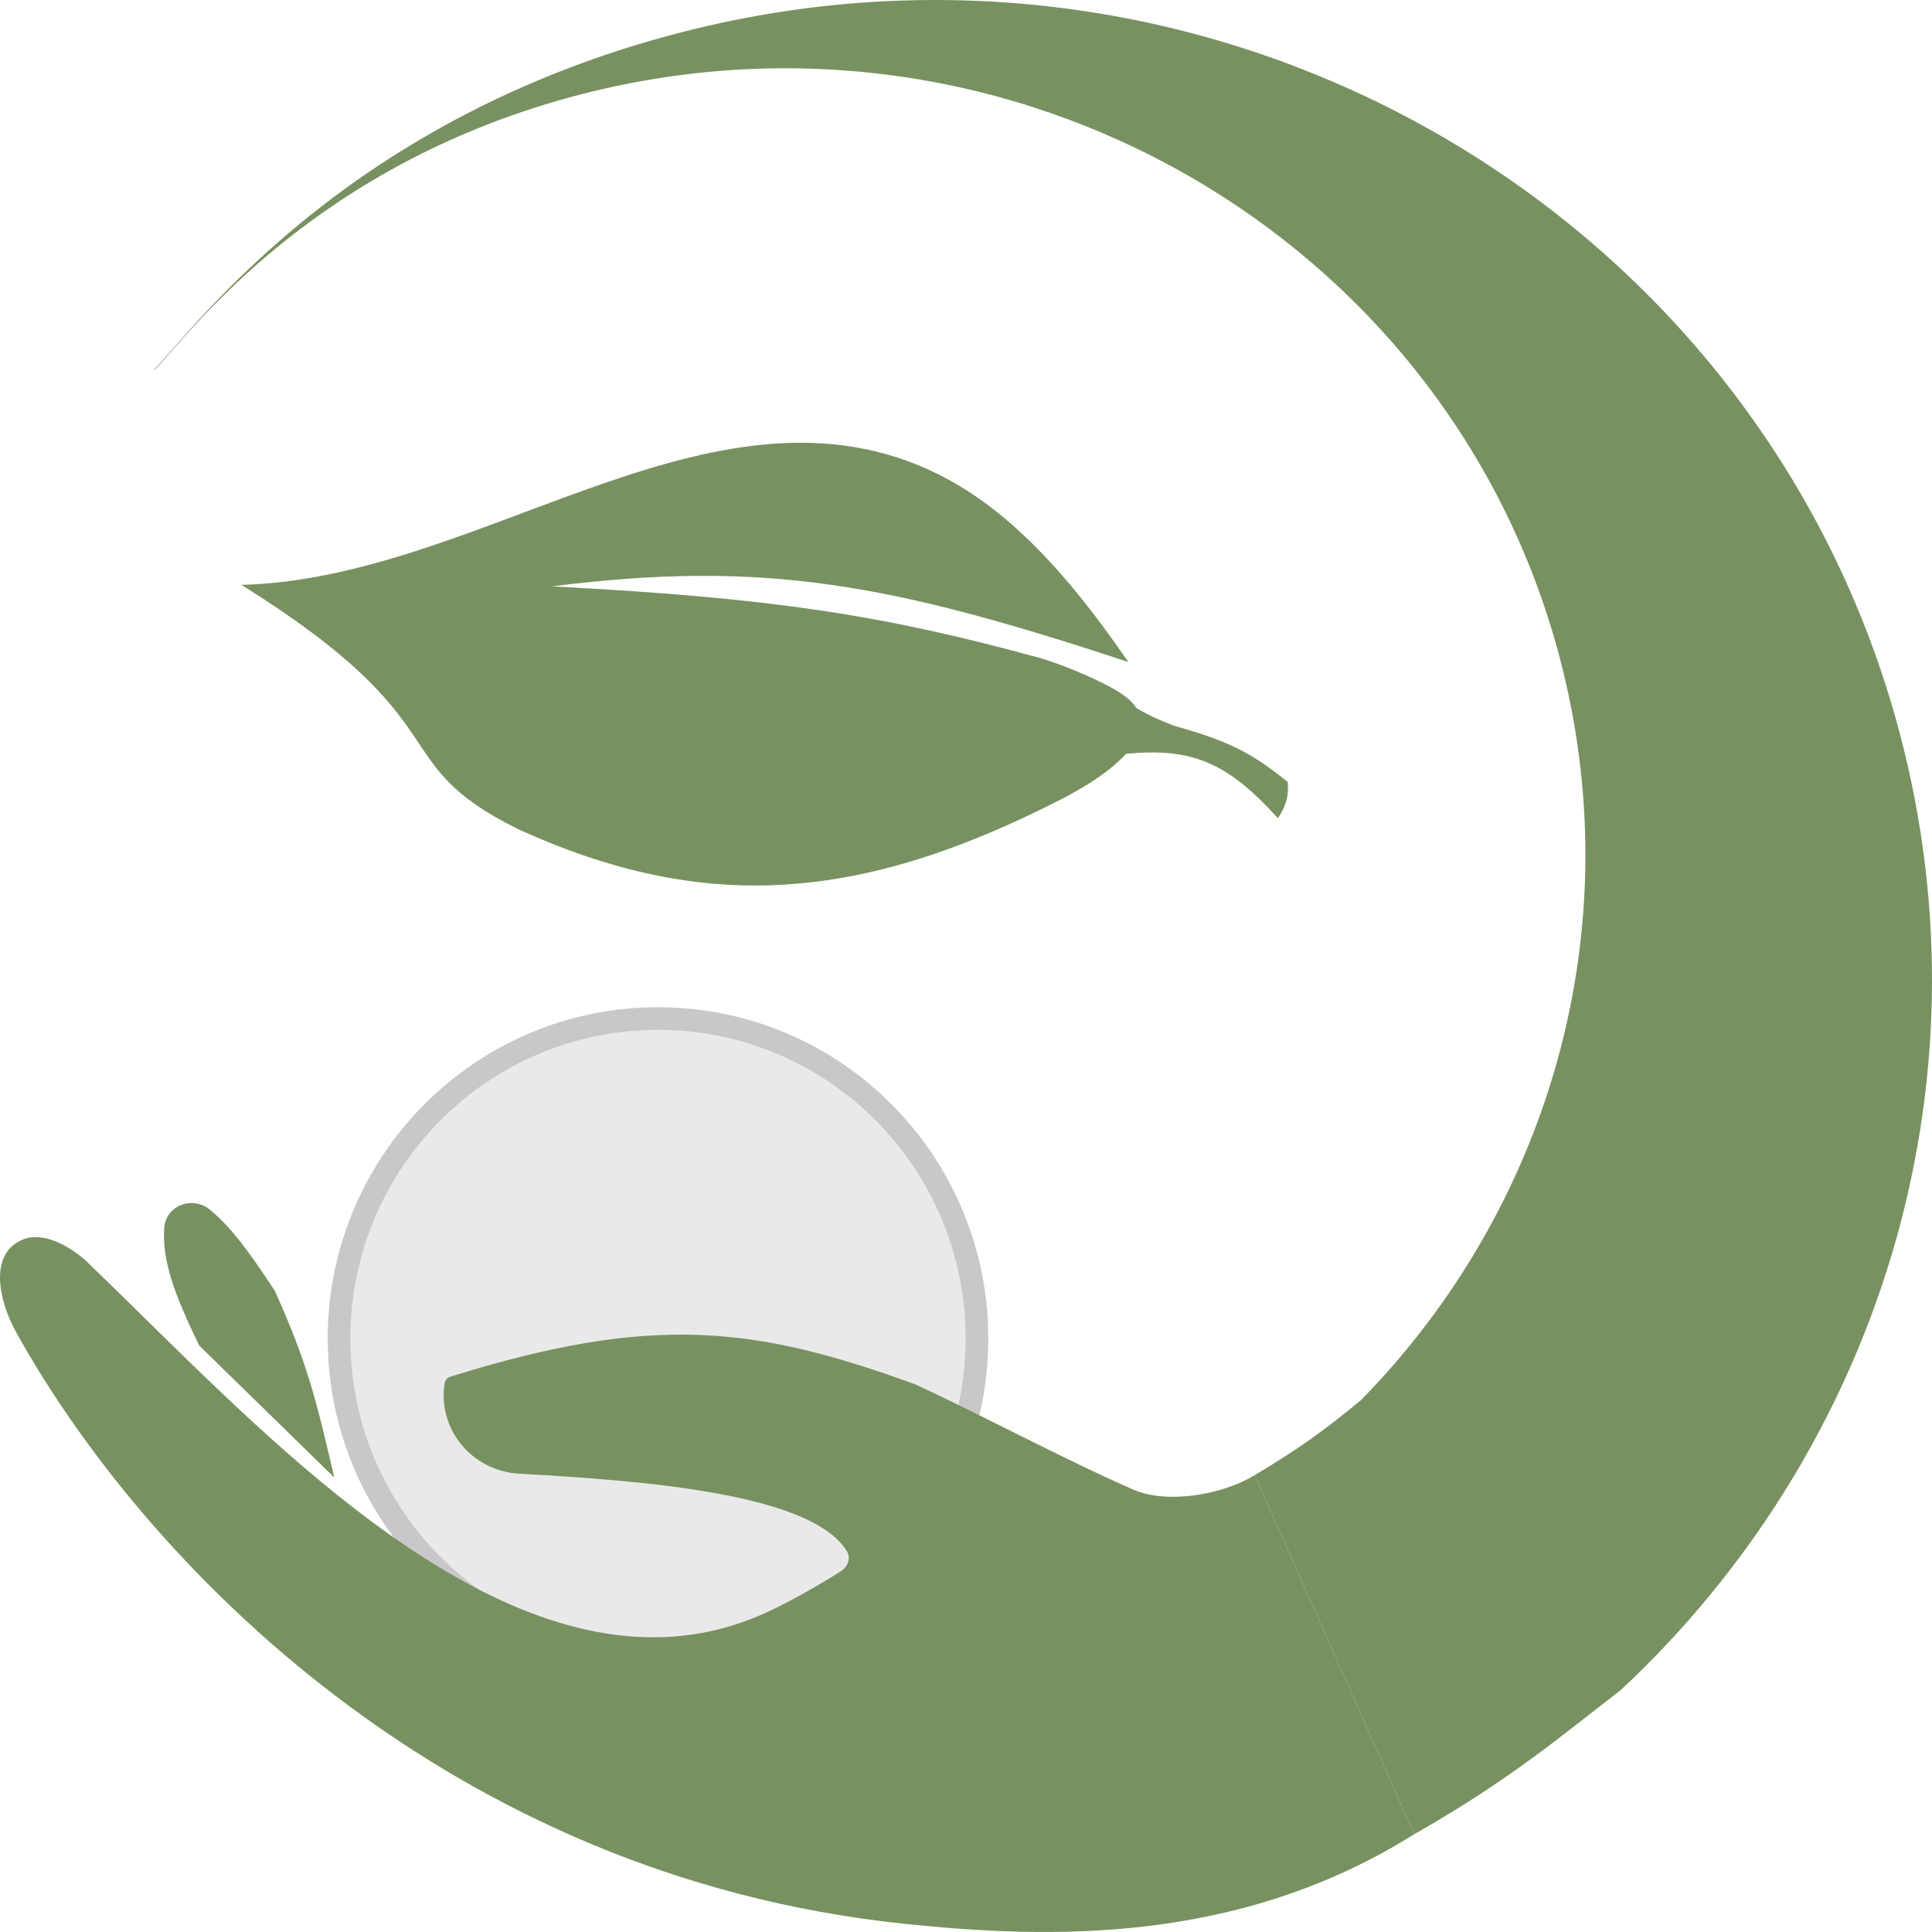
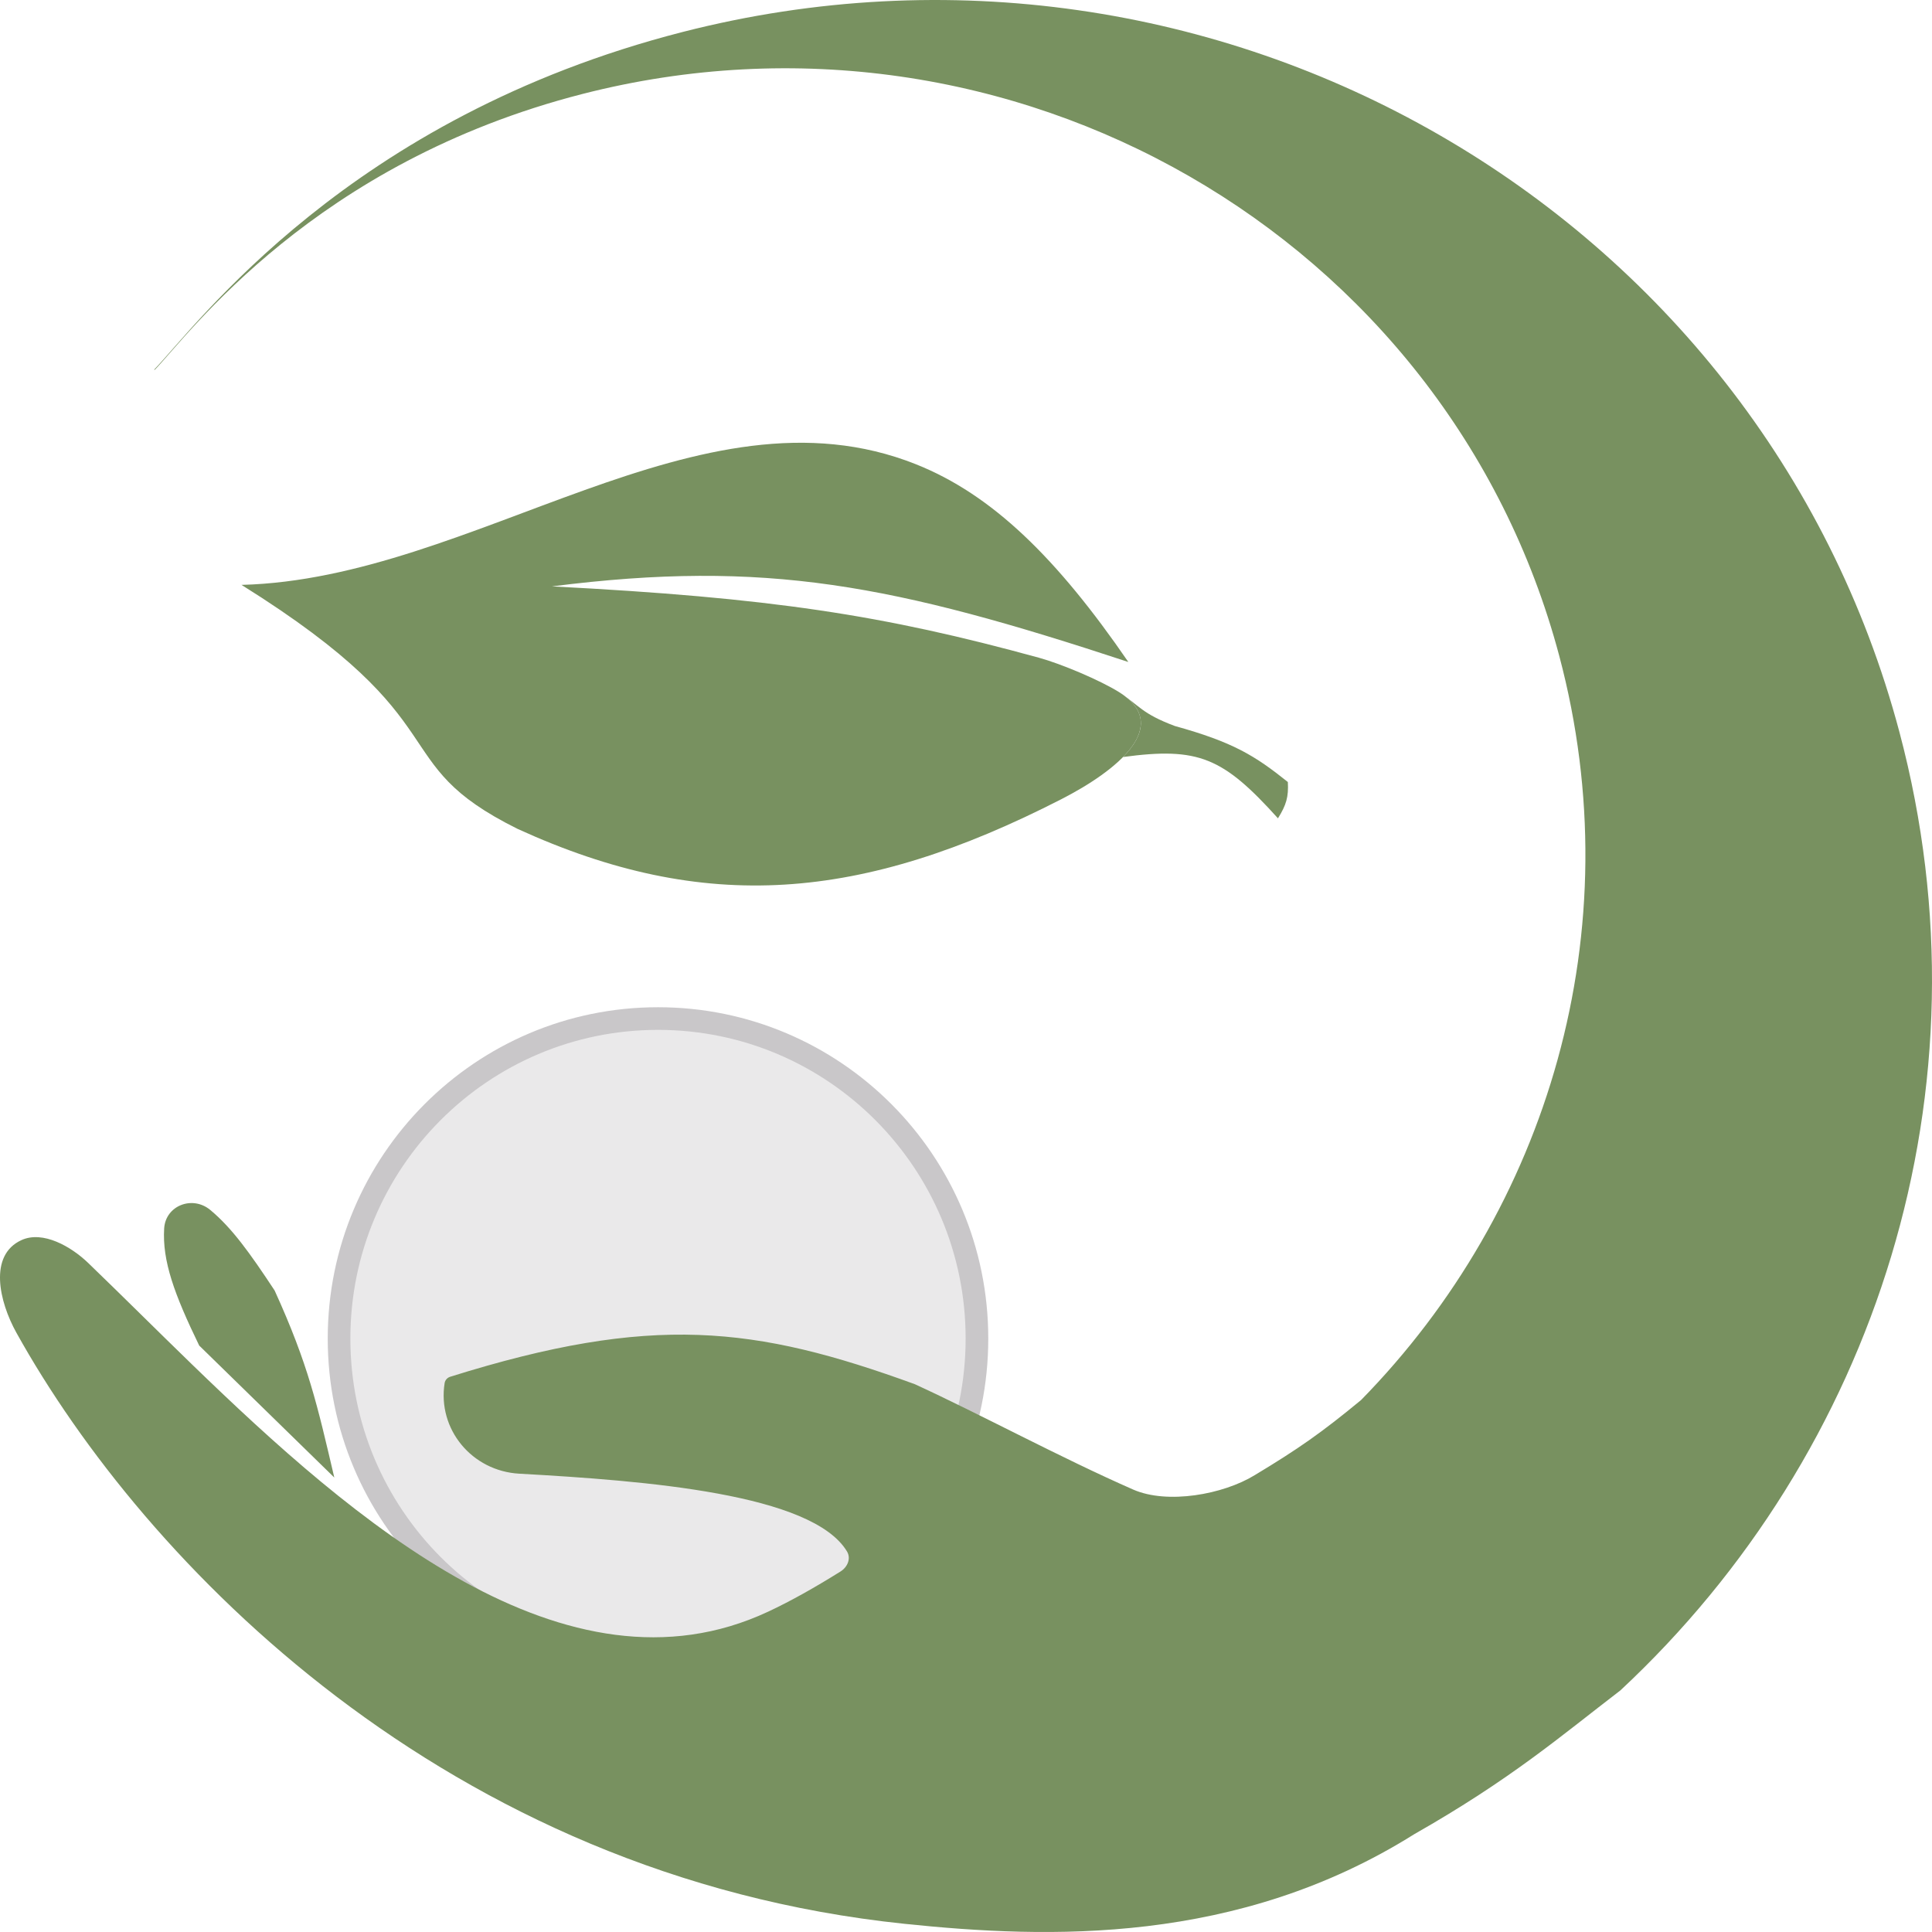
<svg xmlns="http://www.w3.org/2000/svg" width="256" height="256" viewBox="0 0 256 256" fill="none">
  <path d="M129.451 177.368C129.451 200.792 110.525 219.773 87.189 219.773C63.852 219.773 44.926 200.792 44.926 177.368C44.926 153.943 63.852 134.963 87.189 134.963C110.525 134.963 129.451 153.943 129.451 177.368Z" fill="#EAE9EA" stroke="#C9C7C9" stroke-width="3" />
-   <path d="M251.687 97.015C233.26 27.683 161.076 -13.856 90.459 4.235C46.133 15.591 26.121 43.065 20.414 48.996H20.514C25.095 44.235 41.611 21.562 77.193 12.447C133.878 -2.075 191.822 31.269 206.613 86.923C216.287 123.324 205.105 160.253 180.35 185.511C175.152 189.805 172.046 191.981 166.255 195.467L187.398 243.038C200.26 235.721 206.779 230.064 214.708 223.988C248.503 192.506 264.28 144.401 251.687 97.015Z" fill="#789160" />
-   <path d="M112.227 205.568C107.614 197.933 85.675 196.211 68.813 195.272C62.518 194.921 57.947 189.368 58.915 183.268C58.977 182.875 59.268 182.548 59.654 182.427C86.424 174.044 100.053 175.705 121.223 183.414C129.953 187.422 140.516 193.145 150.154 197.375C154.675 199.359 162.062 198.038 166.255 195.467L187.398 243.038C164.02 257.712 138.911 256.903 119.853 254.916C59.144 248.586 19.16 207.125 2.179 176.603C-0.131 172.451 -1.524 166.32 2.843 164.321C5.688 163.018 9.443 165.186 11.685 167.348C16.352 171.849 20.741 176.237 25.498 180.846C46.671 201.354 74.956 226.098 101.783 213.554C104.791 212.147 107.941 210.372 111.365 208.236C112.305 207.65 112.795 206.509 112.227 205.568Z" fill="#789160" />
  <path d="M44.297 195.781L26.396 178.295C23.096 171.49 21.489 167.086 21.753 162.771C21.939 159.741 25.501 158.36 27.865 160.328C30.74 162.721 33.098 166.008 36.39 170.999C40.861 180.816 42.048 186.188 44.297 195.781Z" fill="#789160" />
+   <path d="M90.459 4.235C161.076 -13.856 233.26 27.683 251.687 97.015C264.28 144.401 248.503 192.506 214.708 223.988C206.779 230.064 200.26 235.721 187.398 243.038C164.02 257.712 138.911 256.903 119.853 254.916C59.144 248.586 19.16 207.125 2.179 176.603C-0.131 172.451 -1.524 166.32 2.843 164.321C5.688 163.018 9.443 165.186 11.685 167.348C16.352 171.849 20.741 176.237 25.498 180.846C46.671 201.354 74.956 226.098 101.783 213.554C104.791 212.147 107.941 210.372 111.365 208.236C112.305 207.65 112.795 206.509 112.227 205.568C107.614 197.933 85.675 196.211 68.813 195.272C62.518 194.921 57.947 189.368 58.915 183.268C58.977 182.875 59.268 182.548 59.654 182.427C86.424 174.044 100.053 175.705 121.223 183.414C129.953 187.422 140.516 193.145 150.154 197.375C154.675 199.359 162.062 198.038 166.255 195.467C172.046 191.981 175.152 189.805 180.35 185.511C205.105 160.253 216.287 123.324 206.613 86.923C191.822 31.269 133.878 -2.075 77.193 12.447C41.611 21.562 25.095 44.235 20.514 48.996H20.414C26.121 43.065 46.133 15.591 90.459 4.235Z" fill="#789160" />
  <path d="M68.59 109.835C50.53 100.881 61.741 96.067 32 77.5C62.891 76.71 92.652 50.086 121.355 61.512C131.497 65.549 140.067 73.967 149.51 87.717C118.419 77.469 101.462 74.1 73.144 77.698C102.14 79.202 117.001 81.477 137.692 87.16C140.583 87.954 145.753 90.125 148.291 91.715C155.381 96.156 148.052 102.1 140.614 105.908C114.115 119.475 93.413 121.181 68.59 109.835Z" fill="#789160" />
-   <path d="M155.673 96.199C151.257 94.544 150.829 93.798 147.746 92.269L147.102 100.137C157.118 98.783 162.055 100.361 169.337 108.431C170.441 106.657 170.753 105.606 170.647 103.622C166.272 100.116 163.374 98.333 155.673 96.199Z" fill="#789160" />
+   <path d="M148.291 91.715C152.431 94.309 151.654 97.415 148.81 100.309C158.825 98.955 162.055 100.361 169.337 108.431C170.441 106.657 170.753 105.606 170.647 103.622C166.272 100.116 163.374 98.333 155.673 96.199C151.257 94.544 151 93.5 148.291 91.715Z" fill="#789160" />
</svg>
